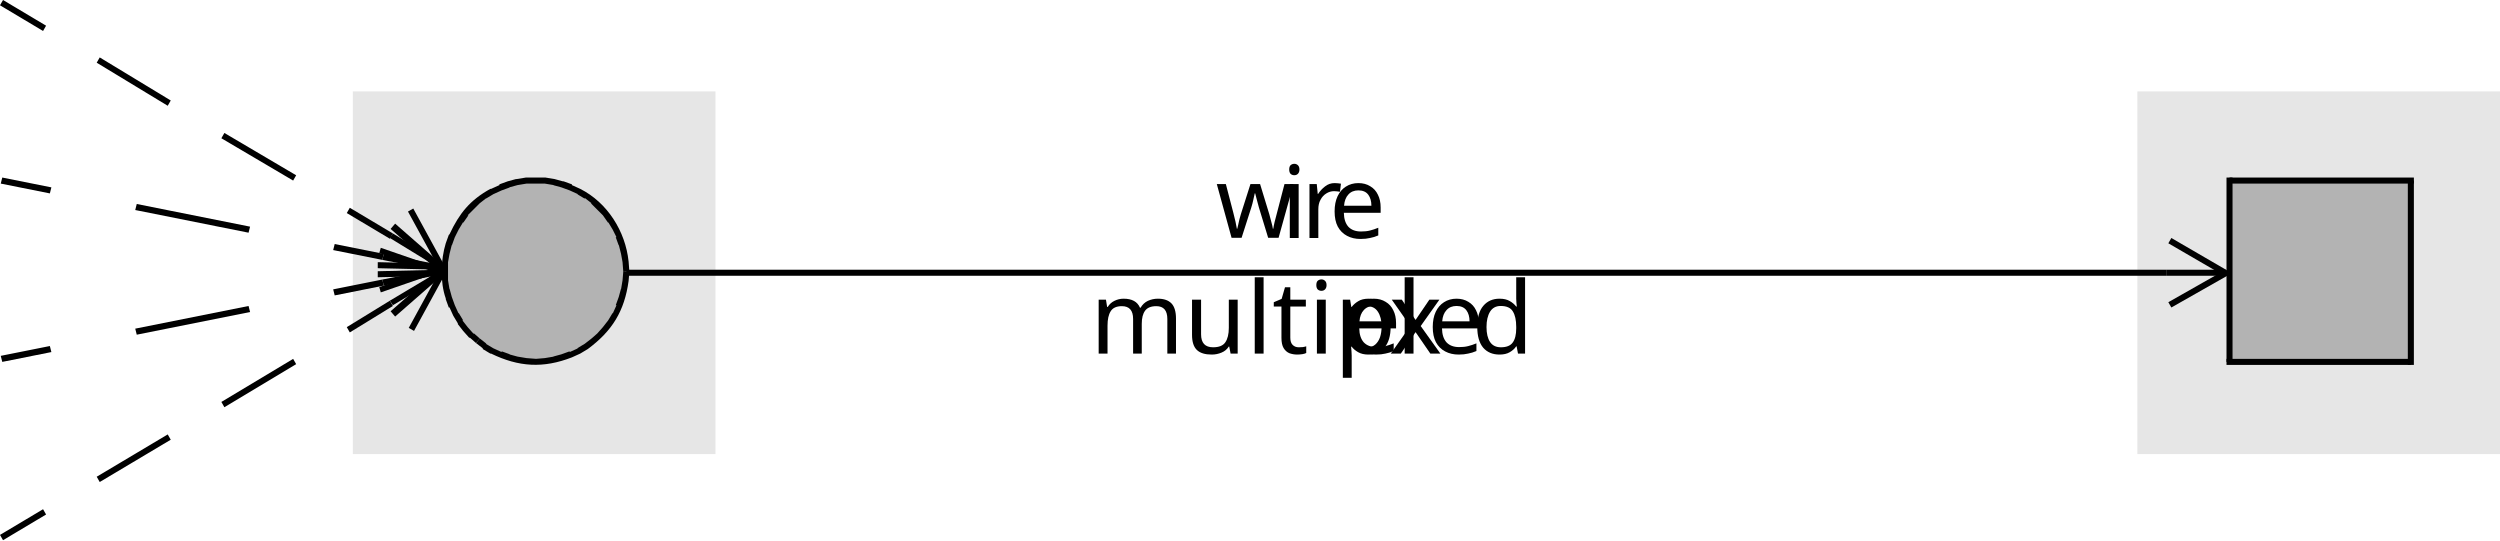
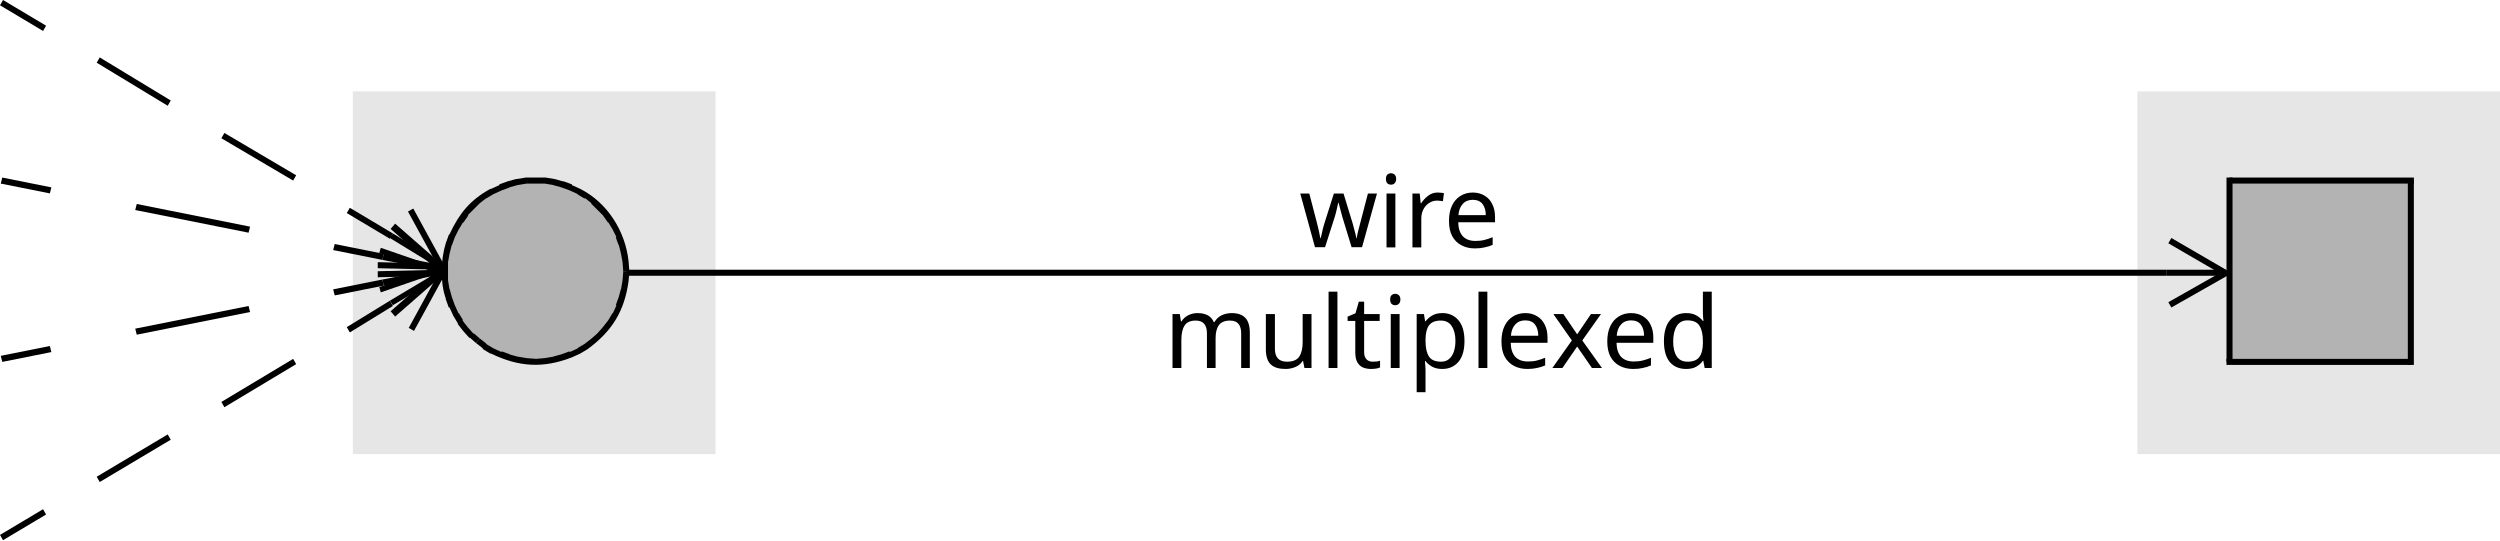
- <svg xmlns="http://www.w3.org/2000/svg" version="1.1" id="Layer_1" x="0px" y="0px" width="198.54px" height="42.9px" viewBox="0 0 198.54 42.9" style="enable-background:new 0 0 198.54 42.9;" xml:space="preserve">
-   <rect x="28.02" y="7.26" style="fill:#E6E6E6;" width="28.8" height="28.8" />
-   <rect x="169.74" y="7.26" style="fill:#E6E6E6;" width="28.8" height="28.8" />
-   <rect x="177.061" y="14.34" style="fill:#B3B3B3;" width="14.399" height="14.4" />
-   <rect x="177.061" y="14.1" width="14.64" height="0.48" />
-   <rect x="191.22" y="14.34" width="0.48" height="14.64" />
+ <svg xmlns="http://www.w3.org/2000/svg" version="1.1" id="Layer_1" x="0px" y="0px" width="198.54px" height="42.9px" viewBox="0 0 198.54 42.9" enable-background="new 0 0 198.54 42.9" xml:space="preserve">
+   <rect x="28.02" y="7.26" fill="#E6E6E6" width="28.8" height="28.801" />
+   <rect x="169.741" y="7.26" fill="#E6E6E6" width="28.799" height="28.801" />
+   <rect x="177.061" y="14.34" fill="#B3B3B3" width="14.398" height="14.4" />
+   <rect x="177.061" y="14.1" width="14.641" height="0.479" />
+   <rect x="191.22" y="14.34" width="0.479" height="14.641" />
  <rect x="176.82" y="28.5" width="14.64" height="0.48" />
  <rect x="176.82" y="14.1" width="0.479" height="14.64" />
-   <rect x="172.08" y="21.42" width="4.68" height="0.48" />
-   <polyline points="172.44,18.9 172.2,19.32 176.64,21.9 176.88,21.9 177.18,21.72 176.88,21.48  " />
-   <polyline points="176.88,21.9 176.64,21.48 172.2,24 172.44,24.42  " />
+   <rect x="172.081" y="21.42" width="4.68" height="0.48" />
+   <polyline points="172.44,18.9 172.2,19.32 176.64,21.9 176.879,21.9 177.18,21.719 176.879,21.48 " />
+   <polyline points="176.879,21.9 176.64,21.48 172.2,24 172.44,24.42 " />
  <rect x="46.74" y="21.42" width="125.34" height="0.48" />
-   <polyline points="31.2,18.54 30.96,18.9 34.98,21.36 35.22,21  " />
-   <polyline points="32.82,16.56 32.4,16.8 34.86,21.3 35.1,21.42 35.4,21.42 35.28,21.06  " />
-   <polyline points="35.1,21.42 35.1,20.94 30,20.82 30,21.3  " />
-   <polyline points="0.24,0 0,0.42 3.42,2.46 3.66,2.04  " />
-   <polyline style="fill-rule:evenodd;clip-rule:evenodd;" points="7.92,4.56 7.68,4.98 13.32,8.4 13.56,7.98  " />
-   <polyline style="fill-rule:evenodd;clip-rule:evenodd;" points="17.82,10.56 17.58,10.98 23.28,14.34 23.52,13.92  " />
-   <polyline points="27.78,16.5 27.54,16.92 30.96,18.96 31.2,18.54  " />
-   <path style="fill-rule:evenodd;clip-rule:evenodd;fill:#B3B3B3;" d="M49.74,21.54l-0.06-0.78l-0.12-0.66   c-1.886-8.034-13.006-7.581-14.22,0.66v1.5c1.134,8.183,12.291,8.735,14.22,0.72l0.12-0.72L49.74,21.54" />
-   <path d="M49.5,21.6l-0.06-0.78l-0.12-0.66l-0.18-0.72v0.06l-0.24-0.66h0.06l-0.3-0.6l-0.36-0.6v0.06l-0.42-0.6l-0.96-0.96h0.06   l-0.54-0.42v0.06l-0.6-0.36h0.06l-0.66-0.3l-0.66-0.24l-0.66-0.18h0.06l-0.72-0.12h-1.5h0.06L41.1,14.7l-0.66,0.18h0.06   l-0.66,0.24l-0.66,0.3l-0.6,0.36l0.06-0.06l-0.54,0.42l-0.96,0.96h0.06l-0.42,0.6v-0.06l-0.36,0.6l-0.3,0.6l-0.24,0.66v-0.06   l-0.18,0.72l-0.12,0.66v-0.06v1.5l0.12,0.72v-0.06l0.18,0.66l0.24,0.66l0.3,0.66v-0.06l0.36,0.6h-0.06l0.42,0.54l0.48,0.54v-0.06   l0.48,0.42l-0.3,0.36l-0.48-0.42h-0.06l-0.48-0.54l-0.42-0.54v-0.06L36,25.08l-0.3-0.66h-0.06l-0.24-0.66V23.7   c-0.461-1.296-0.4-3.077,0-4.38l0.24-0.66l0.06-0.06c0.792-1.678,1.621-2.698,3.24-3.6H39l0.66-0.3v-0.06l0.66-0.24l0.66-0.18   h0.06l0.72-0.12h1.56l0.72,0.12l0.66,0.18h0.06l0.66,0.24v0.06l0.66,0.3c2.158,1.09,3.589,3.368,3.84,5.76l0.06,0.78" />
-   <path d="M38.1,26.88l0.54,0.42h-0.06l0.6,0.36l0.66,0.3V27.9l0.66,0.24h-0.06l0.66,0.18l0.72,0.12l0.78,0.06h-0.06l0.72-0.06   l0.72-0.12h-0.06l0.66-0.18l0.66-0.24v0.06l0.66-0.3h-0.06l0.6-0.36l0.54-0.42l0.48-0.42l-0.06,0.06l0.48-0.54l0.42-0.54   l0.36-0.6v0.06l0.3-0.66H48.9l0.24-0.66l0.18-0.66v0.06l0.12-0.72l0.06-0.72v0.06l0.48-0.06v0.06l-0.06,0.72   c-0.332,2.394-1.296,3.957-3.24,5.4l-0.6,0.36l-0.66,0.3c-2.281,0.888-4.228,0.767-6.42-0.3h-0.06l-0.6-0.36v-0.06l-0.54-0.42" />
-   <polyline points="30.96,23.88 31.2,24.24 35.22,21.84 34.98,21.48  " />
-   <polyline points="30,21.54 30,22.02 35.1,21.9 35.34,21.78 35.58,21.36 35.1,21.42  " />
-   <polyline points="35.34,21.78 34.92,21.54 32.46,26.04 32.88,26.28  " />
-   <polyline points="0,42.48 0.24,42.9 3.66,40.86 3.42,40.44  " />
-   <polyline style="fill-rule:evenodd;clip-rule:evenodd;" points="7.68,37.86 7.92,38.28 13.56,34.92 13.32,34.5  " />
-   <polyline style="fill-rule:evenodd;clip-rule:evenodd;" points="17.58,31.92 17.82,32.34 23.52,28.92 23.28,28.5  " />
-   <polyline points="27.54,25.98 27.78,26.4 31.2,24.3 30.96,23.88  " />
-   <polyline points="30.48,20.16 30.36,20.64 34.98,21.54 35.1,21.06  " />
-   <polyline points="31.38,17.76 31.02,18.18 34.86,21.54 35.1,21.54 35.58,21.42 35.22,21.12  " />
-   <polyline points="35.1,21.54 34.98,21.12 30.12,22.8 30.24,23.22  " />
-   <polyline points="0.18,14.1 0.06,14.58 3.96,15.36 4.08,14.88  " />
-   <polyline style="fill-rule:evenodd;clip-rule:evenodd;" points="10.86,16.2 10.74,16.68 19.74,18.48 19.86,18  " />
-   <polyline points="26.58,19.38 26.46,19.86 30.36,20.64 30.48,20.16  " />
-   <polyline points="30.36,22.2 30.48,22.68 35.1,21.78 34.98,21.3  " />
-   <polyline points="30.24,19.68 30.12,20.1 34.98,21.78 35.22,21.78 35.46,21.54 35.1,21.36  " />
-   <polyline points="35.22,21.78 34.86,21.36 31.02,24.72 31.38,25.14  " />
-   <polyline points="0.06,28.26 0.18,28.74 4.08,27.96 3.96,27.48  " />
-   <polyline style="fill-rule:evenodd;clip-rule:evenodd;" points="10.74,26.1 10.86,26.58 19.86,24.78 19.74,24.3  " />
-   <polyline points="26.46,22.98 26.58,23.46 30.48,22.68 30.36,22.2  " />
-   <text transform="matrix(1 0 0 1 86.5801 28.0801)">
-     <tspan x="0" y="0" style="font-family:'ProductusBook'; font-size:7.98;">multipl</tspan>
-     <tspan x="20.197" y="0" style="font-family:'ProductusBook'; font-size:7.98;">e</tspan>
-     <tspan x="23.732" y="0" style="font-family:'ProductusBook'; font-size:7.98;">x</tspan>
-     <tspan x="26.765" y="0" style="font-family:'ProductusBook'; font-size:7.98;">e</tspan>
-     <tspan x="30.3" y="0" style="font-family:'ProductusBook'; font-size:7.98;">d</tspan>
-   </text>
-   <text transform="matrix(1 0 0 1 96.54 18.8999)">
-     <tspan x="0" y="0" style="font-family:'ProductusBook'; font-size:7.98;">w</tspan>
-     <tspan x="5.219" y="0" style="font-family:'ProductusBook'; font-size:7.98;">i</tspan>
-     <tspan x="6.783" y="0" style="font-family:'ProductusBook'; font-size:7.98;">r</tspan>
-     <tspan x="9.01" y="0" style="font-family:'ProductusBook'; font-size:7.98;">e</tspan>
+   <polyline points="31.2,18.54 30.96,18.9 34.98,21.36 35.22,21 " />
+   <polyline points="32.82,16.56 32.4,16.8 34.86,21.3 35.1,21.42 35.4,21.42 35.28,21.06 " />
+   <polyline points="35.1,21.42 35.1,20.94 30,20.82 30,21.3 " />
+   <polyline points="0.24,0 0,0.42 3.42,2.46 3.66,2.04 " />
+   <polyline points="7.92,4.56 7.68,4.98 13.32,8.4 13.56,7.98 " />
+   <polyline points="17.82,10.56 17.58,10.98 23.28,14.34 23.52,13.92 " />
+   <polyline points="27.78,16.5 27.54,16.92 30.96,18.96 31.2,18.54 " />
+   <path fill="#B3B3B3" d="M49.74,21.54l-0.06-0.78L49.56,20.1c-1.886-8.034-13.006-7.581-14.22,0.659v1.5  c1.134,8.184,12.291,8.735,14.22,0.721l0.12-0.721L49.74,21.54" />
+   <path d="M49.5,21.6l-0.06-0.78l-0.12-0.66l-0.18-0.72v0.06l-0.24-0.66h0.06l-0.3-0.6l-0.36-0.6v0.06l-0.42-0.6l-0.96-0.96h0.06  l-0.54-0.421v0.061l-0.6-0.36h0.06l-0.66-0.3l-0.66-0.24l-0.66-0.18h0.06l-0.72-0.12h-1.5h0.06L41.1,14.7l-0.66,0.18h0.06  l-0.66,0.24l-0.66,0.3l-0.6,0.36l0.06-0.061L38.1,16.14l-0.96,0.96h0.06l-0.42,0.6v-0.06l-0.36,0.6l-0.3,0.6l-0.24,0.66v-0.06  l-0.18,0.72l-0.12,0.66V20.76v1.5l0.12,0.721V22.92l0.18,0.66l0.24,0.66l0.3,0.66V24.84l0.36,0.601h-0.06l0.42,0.54l0.48,0.54V26.46  l0.48,0.42l-0.3,0.36l-0.48-0.42h-0.06l-0.48-0.54l-0.42-0.54v-0.06L36,25.08l-0.3-0.66h-0.06l-0.24-0.66V23.7  c-0.461-1.296-0.4-3.077,0-4.38l0.24-0.66l0.06-0.06c0.792-1.679,1.621-2.698,3.24-3.601H39l0.66-0.3v-0.06l0.66-0.24l0.66-0.181  h0.06l0.72-0.119h1.56l0.72,0.119L44.7,14.4h0.06l0.66,0.24v0.06l0.66,0.3c2.158,1.09,3.589,3.368,3.84,5.76l0.06,0.78" />
+   <path d="M38.1,26.88l0.54,0.42h-0.06l0.6,0.36l0.66,0.3V27.9l0.66,0.24h-0.06l0.66,0.18l0.72,0.12l0.78,0.06h-0.06l0.72-0.06  l0.72-0.12h-0.06l0.66-0.18l0.66-0.24v0.06l0.66-0.3h-0.06l0.6-0.36l0.54-0.42l0.48-0.42L47.4,26.52l0.48-0.54l0.42-0.54l0.36-0.601  V24.9l0.3-0.66H48.9l0.24-0.66l0.18-0.66v0.061l0.12-0.721l0.06-0.72V21.6l0.48-0.061V21.6l-0.06,0.72  c-0.332,2.394-1.296,3.957-3.24,5.399l-0.6,0.36l-0.66,0.3c-2.281,0.889-4.228,0.768-6.42-0.3h-0.06l-0.6-0.36v-0.06l-0.54-0.42" />
+   <polyline points="30.96,23.88 31.2,24.24 35.22,21.84 34.98,21.48 " />
+   <polyline points="30,21.54 30,22.02 35.1,21.9 35.34,21.78 35.58,21.36 35.1,21.42 " />
+   <polyline points="35.34,21.78 34.92,21.54 32.46,26.04 32.88,26.28 " />
+   <polyline points="0,42.48 0.24,42.9 3.66,40.86 3.42,40.44 " />
+   <polyline points="7.68,37.86 7.92,38.28 13.56,34.92 13.32,34.5 " />
+   <polyline points="17.58,31.92 17.82,32.34 23.52,28.92 23.28,28.5 " />
+   <polyline points="27.54,25.98 27.78,26.4 31.2,24.3 30.96,23.88 " />
+   <polyline points="30.48,20.16 30.36,20.64 34.98,21.54 35.1,21.06 " />
+   <polyline points="31.38,17.76 31.02,18.18 34.86,21.54 35.1,21.54 35.58,21.42 35.22,21.12 " />
+   <polyline points="35.1,21.54 34.98,21.12 30.12,22.8 30.24,23.219 " />
+   <polyline points="0.18,14.1 0.06,14.58 3.96,15.36 4.08,14.88 " />
+   <polyline points="10.86,16.2 10.74,16.68 19.74,18.48 19.86,18 " />
+   <polyline points="26.58,19.38 26.46,19.86 30.36,20.64 30.48,20.16 " />
+   <polyline points="30.36,22.2 30.48,22.68 35.1,21.78 34.98,21.3 " />
+   <polyline points="30.24,19.68 30.12,20.1 34.98,21.78 35.22,21.78 35.46,21.54 35.1,21.36 " />
+   <polyline points="35.22,21.78 34.86,21.36 31.02,24.719 31.38,25.14 " />
+   <polyline points="0.06,28.26 0.18,28.74 4.08,27.96 3.96,27.48 " />
+   <polyline points="10.74,26.1 10.86,26.58 19.86,24.78 19.74,24.3 " />
+   <polyline points="26.46,22.98 26.58,23.46 30.48,22.68 30.36,22.2 " />
+   <text transform="matrix(1 0 0 1 103.1665 19.6497)" enable-background="new    ">
+     <tspan x="0" y="0" font-family="'ProductusBook'" font-size="7.98">wire</tspan>
+     <tspan x="-10.722" y="9.576" font-family="'ProductusBook'" font-size="7.98">multiplexed</tspan>
  </text>
</svg>
